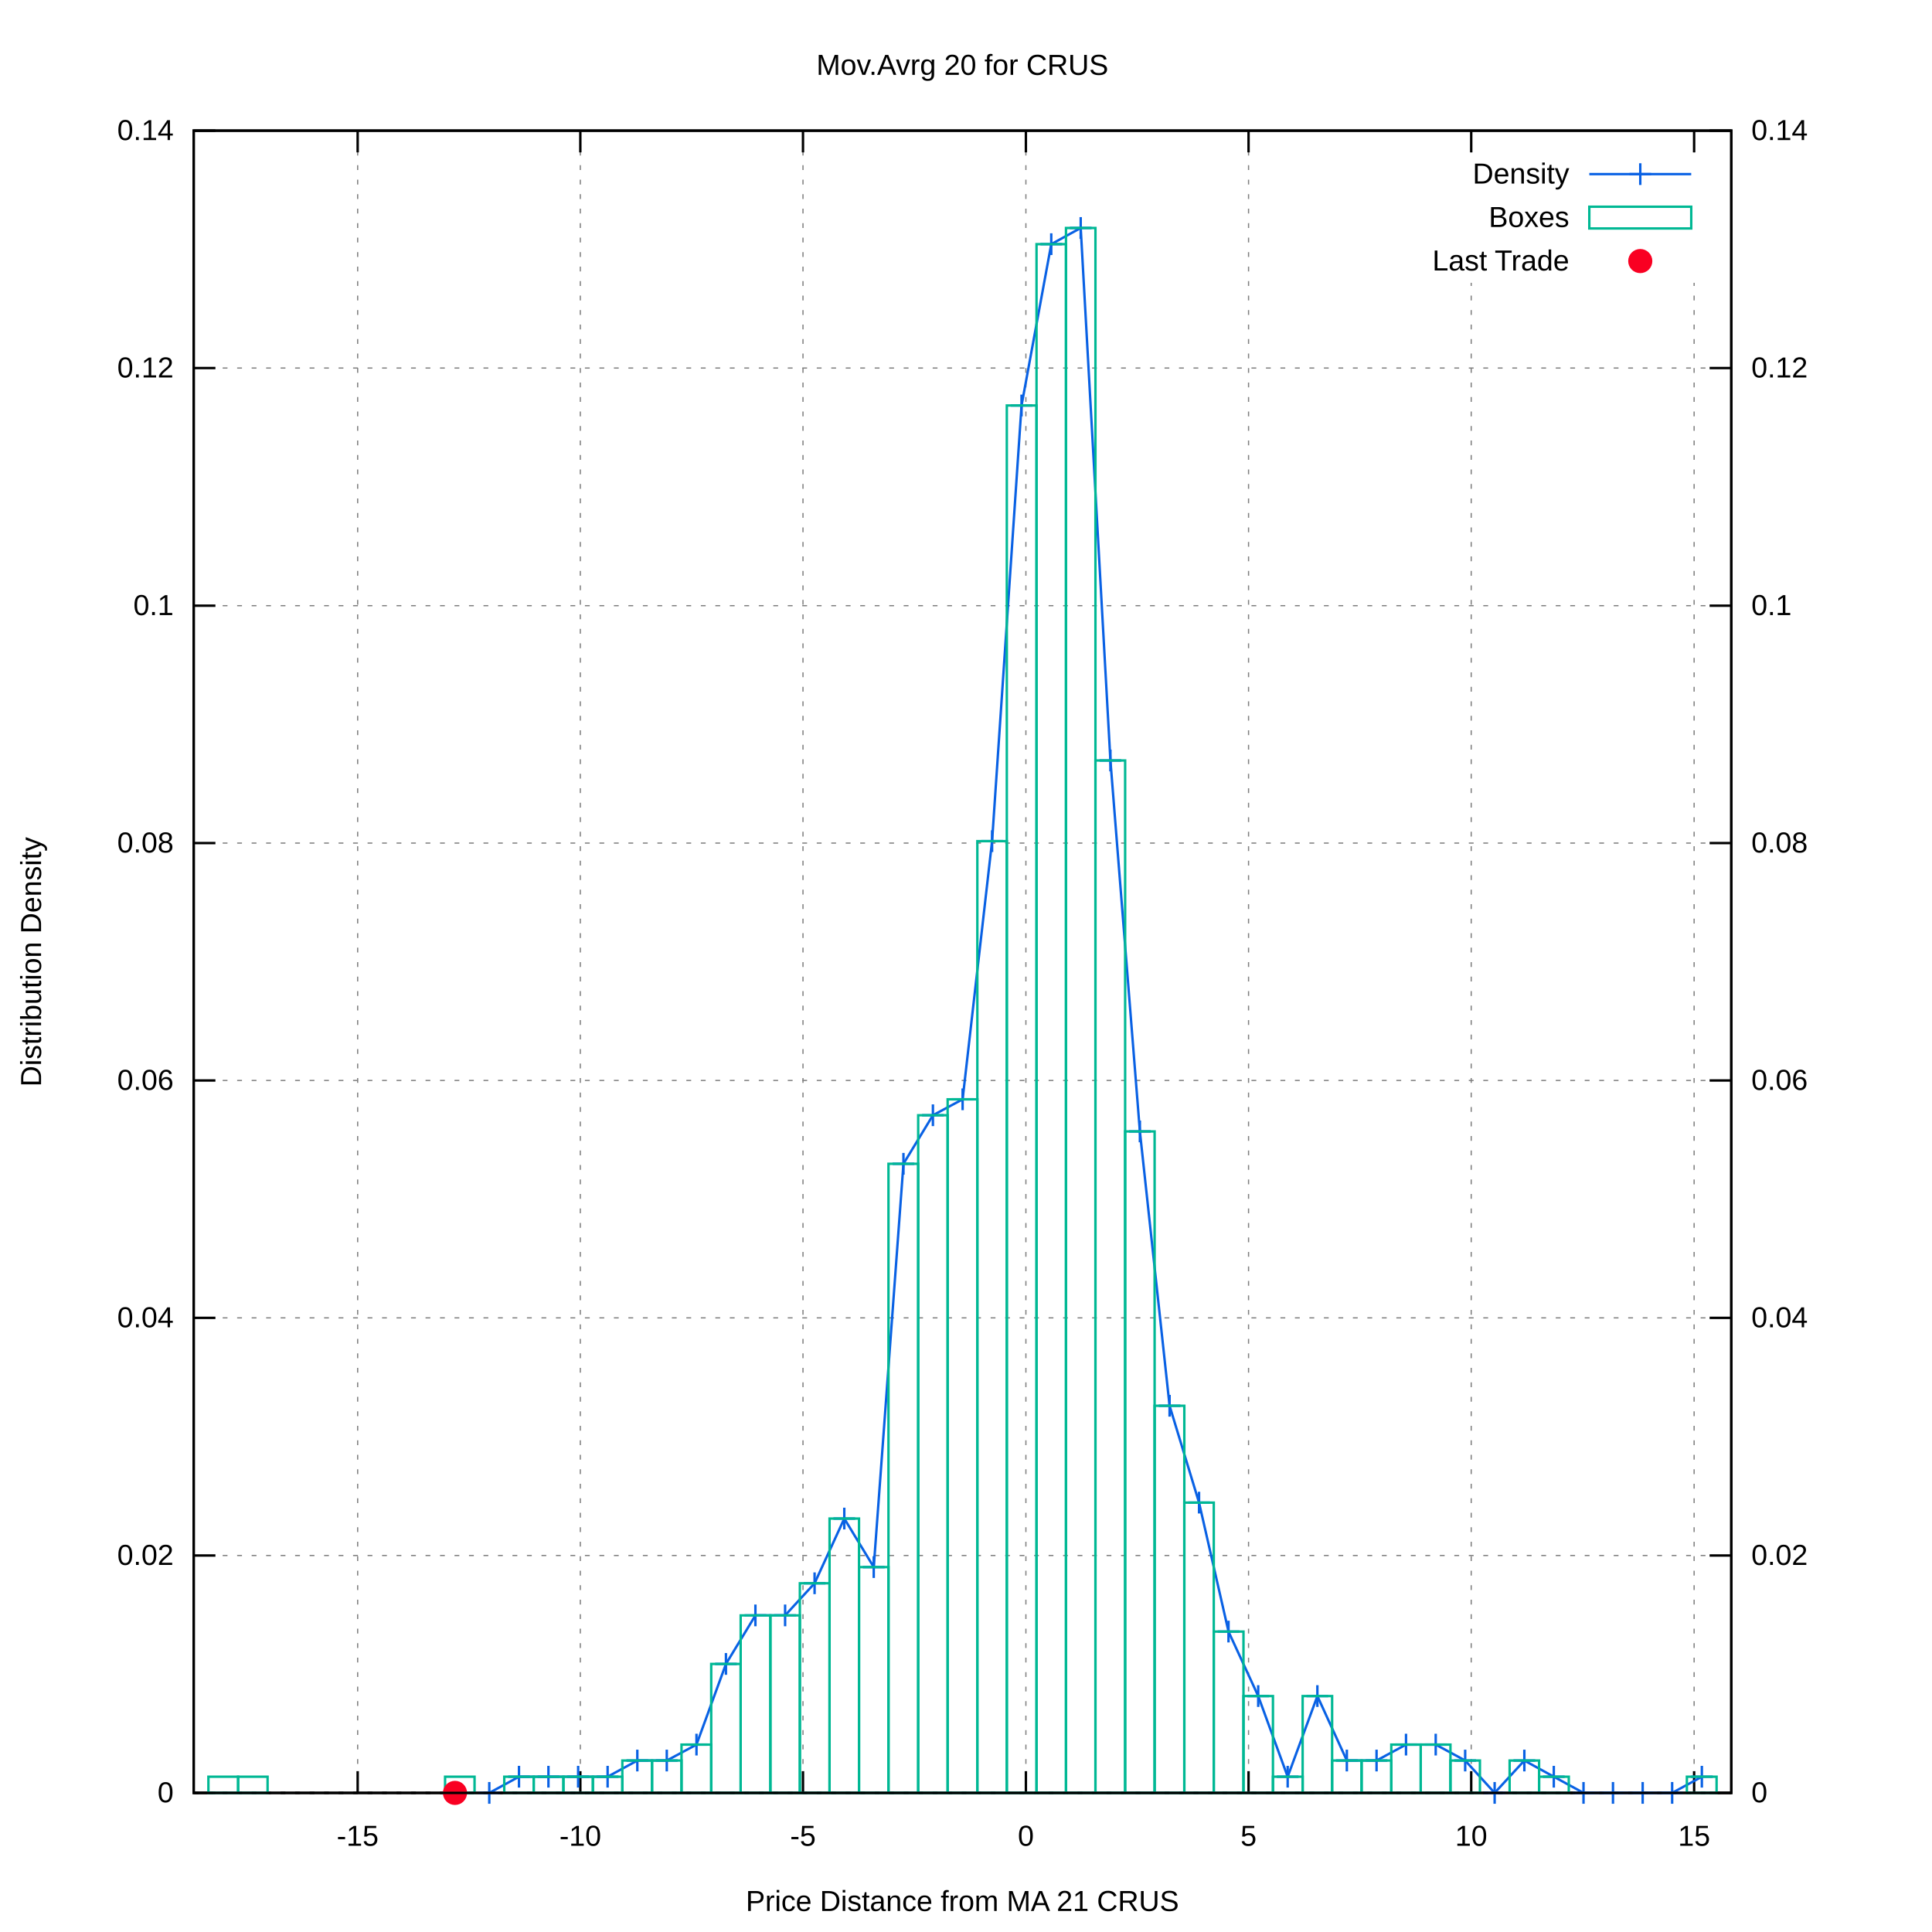
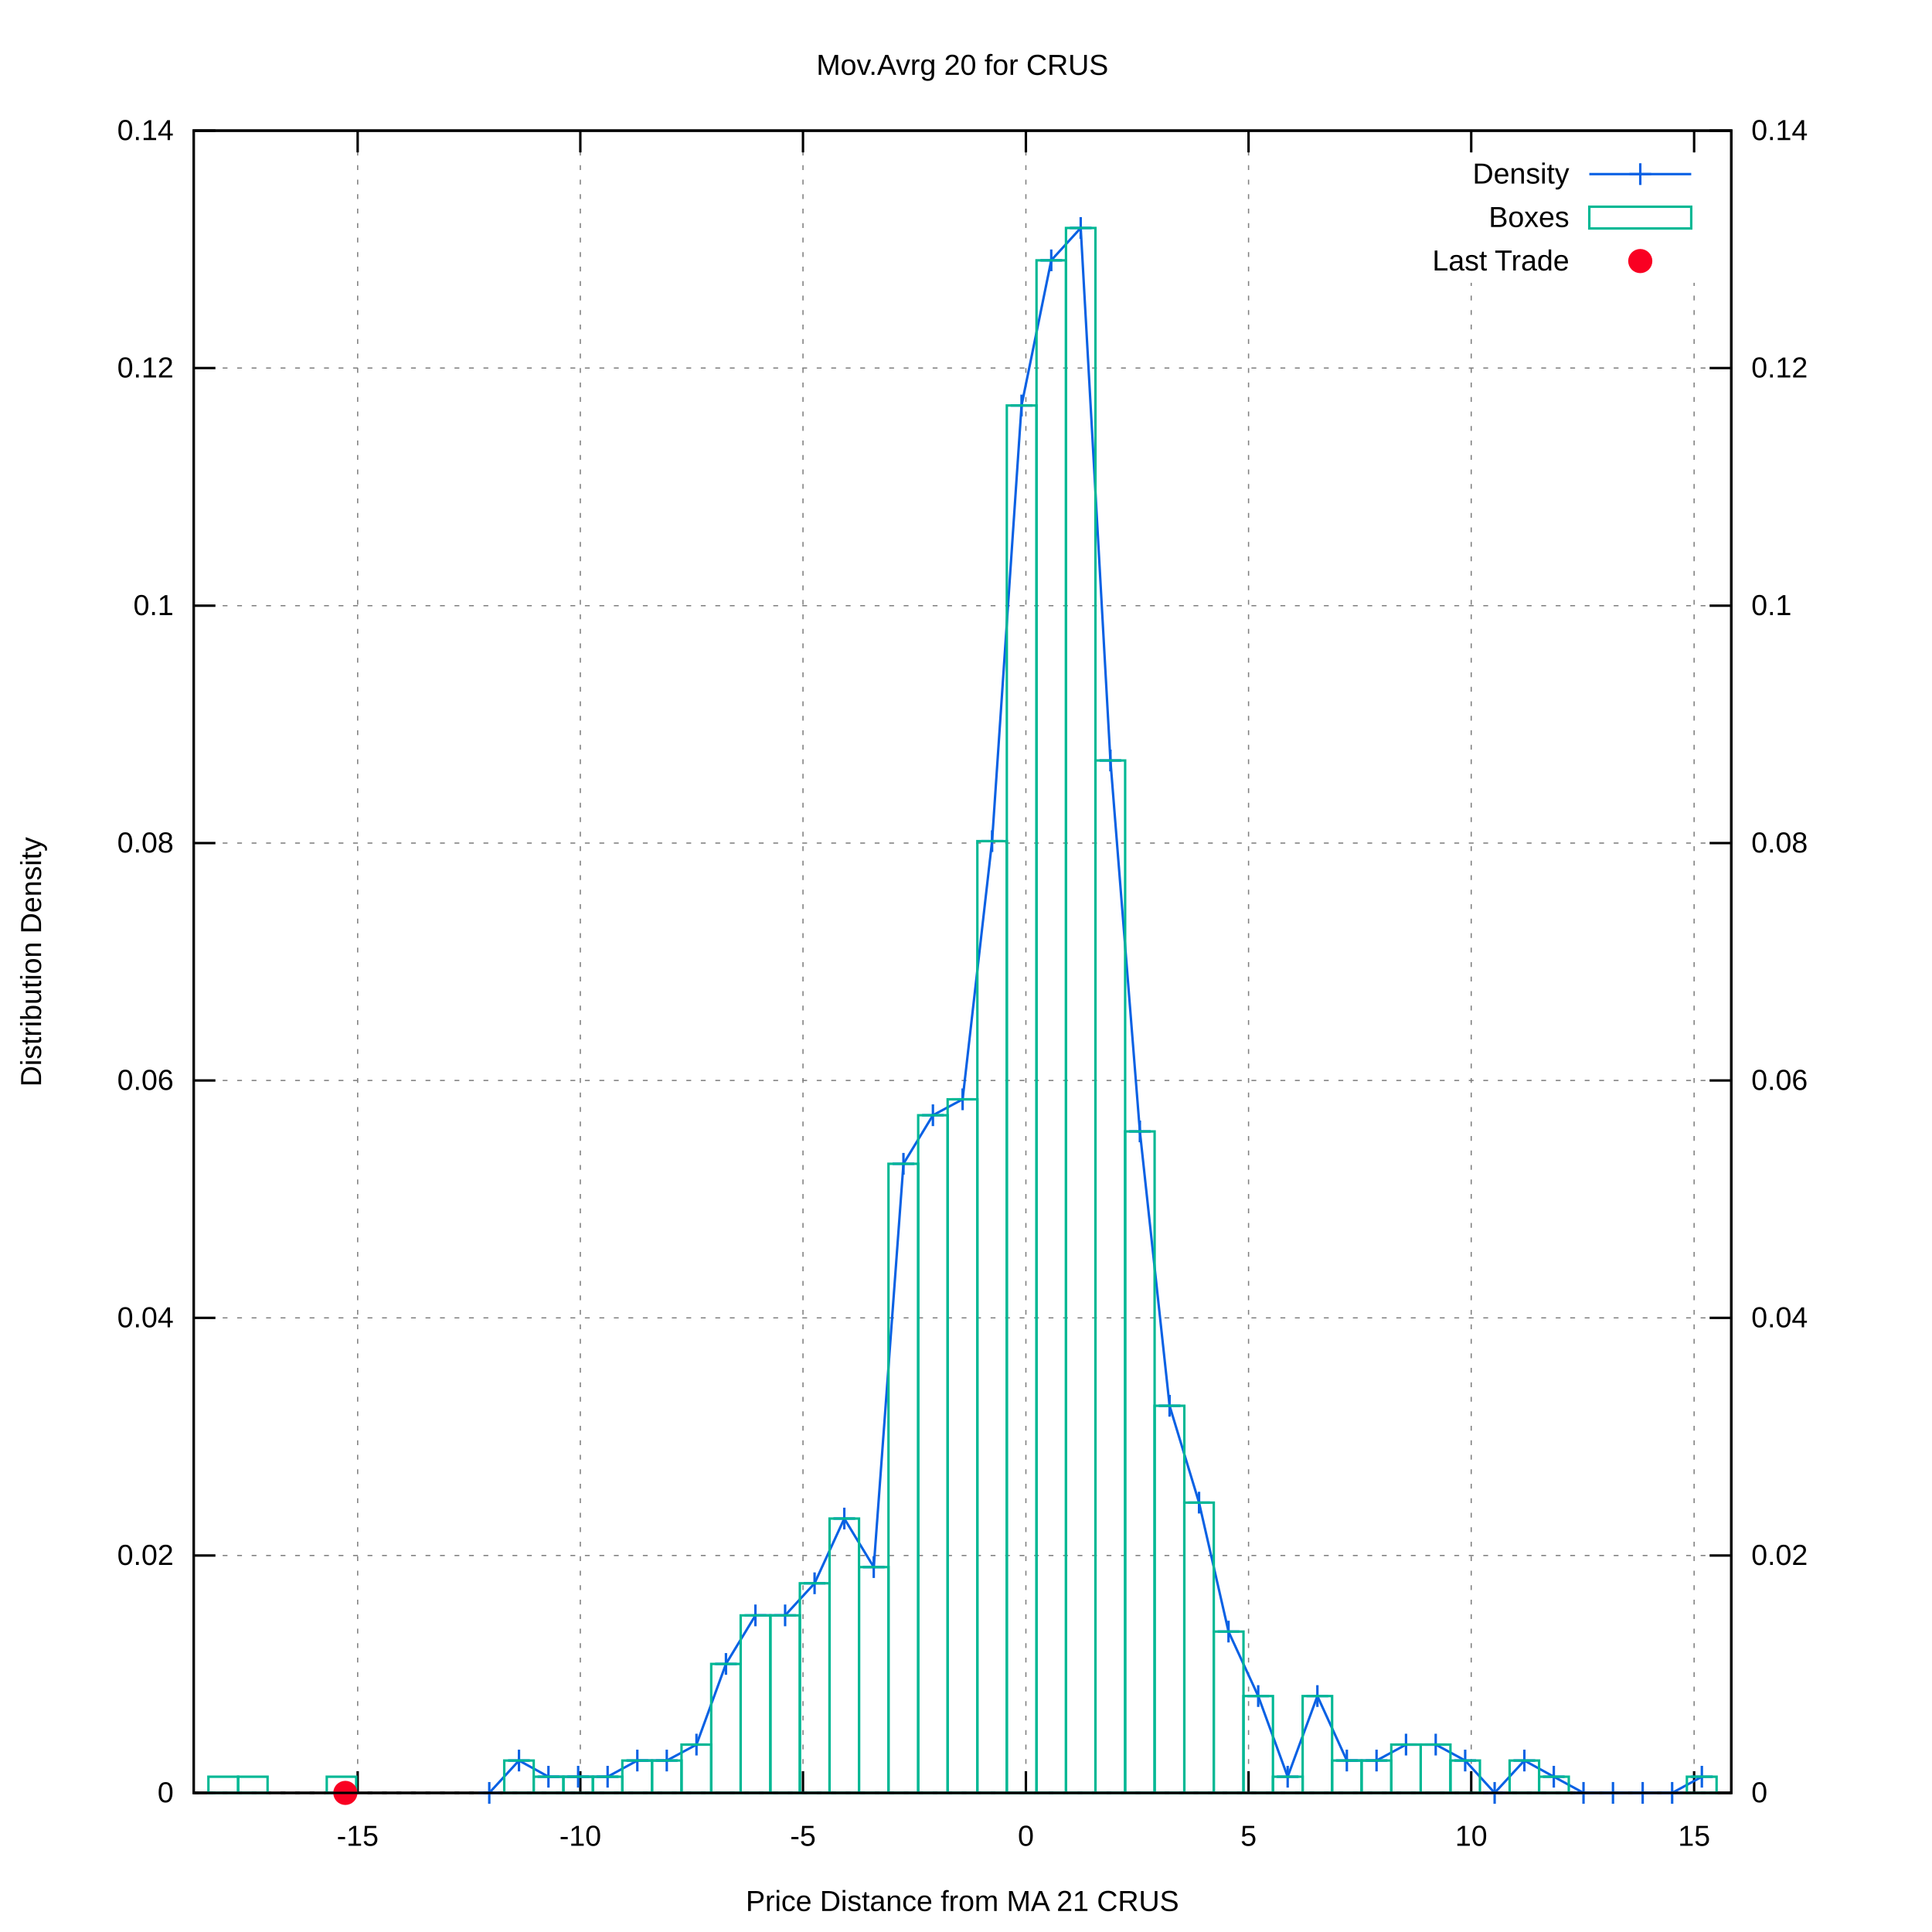
<svg xmlns="http://www.w3.org/2000/svg" xmlns:xlink="http://www.w3.org/1999/xlink" viewBox="0 0 800 800">
  <g id="gnuplot_canvas">
    <rect x="0" y="0" width="800" height="800" fill="#ffffff" />
    <defs>
      <circle id="gpDot" r="0.5" stroke-width="0.5" />
      <path id="gpPt0" stroke-width="0.222" stroke="currentColor" d="M-1,0 h2 M0,-1 v2" />
      <path id="gpPt1" stroke-width="0.222" stroke="currentColor" d="M-1,-1 L1,1 M1,-1 L-1,1" />
      <path id="gpPt2" stroke-width="0.222" stroke="currentColor" d="M-1,0 L1,0 M0,-1 L0,1 M-1,-1 L1,1 M-1,1 L1,-1" />
      <rect id="gpPt3" stroke-width="0.222" stroke="currentColor" x="-1" y="-1" width="2" height="2" />
      <rect id="gpPt4" stroke-width="0.222" stroke="currentColor" fill="currentColor" x="-1" y="-1" width="2" height="2" />
      <circle id="gpPt5" stroke-width="0.222" stroke="currentColor" cx="0" cy="0" r="1" />
      <use xlink:href="#gpPt5" id="gpPt6" fill="currentColor" stroke="none" />
      <path id="gpPt7" stroke-width="0.222" stroke="currentColor" d="M0,-1.33 L-1.33,0.67 L1.33,0.67 z" />
      <use xlink:href="#gpPt7" id="gpPt8" fill="currentColor" stroke="none" />
      <use xlink:href="#gpPt7" id="gpPt9" stroke="currentColor" transform="rotate(180)" />
      <use xlink:href="#gpPt9" id="gpPt10" fill="currentColor" stroke="none" />
      <use xlink:href="#gpPt3" id="gpPt11" stroke="currentColor" transform="rotate(45)" />
      <use xlink:href="#gpPt11" id="gpPt12" fill="currentColor" stroke="none" />
      <path id="gpPt13" stroke-width="0.222" stroke="currentColor" d="M0,1.330 L1.265,0.411 L0.782,-1.067 L-0.782,-1.076 L-1.265,0.411 z" />
      <use xlink:href="#gpPt13" id="gpPt14" fill="currentColor" stroke="none" />
      <filter id="textbox" filterUnits="objectBoundingBox" x="0" y="0" height="1" width="1">
        <feFlood flood-color="#FFFFFF" flood-opacity="1" result="bgnd" />
        <feComposite in="SourceGraphic" in2="bgnd" operator="atop" />
      </filter>
      <filter id="greybox" filterUnits="objectBoundingBox" x="0" y="0" height="1" width="1">
        <feFlood flood-color="lightgrey" flood-opacity="1" result="grey" />
        <feComposite in="SourceGraphic" in2="grey" operator="atop" />
      </filter>
    </defs>
    <g fill="none" color="#FFFFFF" stroke="black" stroke-width="1.00" stroke-linecap="butt" stroke-linejoin="miter">
</g>
    <g fill="none" color="black" stroke="currentColor" stroke-width="1.00" stroke-linecap="butt" stroke-linejoin="miter">
</g>
    <g fill="none" color="black" stroke="black" stroke-width="0.50" stroke-linecap="butt" stroke-linejoin="miter">
</g>
    <g fill="none" color="gray" stroke="currentColor" stroke-width="0.50" stroke-linecap="butt" stroke-linejoin="miter">
      <path stroke="gray" stroke-dasharray="2,4" class="gridline" d="M80.2,742.4 L716.9,742.4  " />
    </g>
    <g fill="none" color="gray" stroke="gray" stroke-width="1.00" stroke-linecap="butt" stroke-linejoin="miter">
</g>
    <g fill="none" color="black" stroke="currentColor" stroke-width="1.00" stroke-linecap="butt" stroke-linejoin="miter">
      <path stroke="black" d="M80.2,742.4 L89.2,742.4  " />
      <g transform="translate(71.9,746.3)" stroke="none" fill="black" font-family="arial" font-size="12.00" text-anchor="end">
        <text>
          <tspan font-family="arial"> 0</tspan>
        </text>
      </g>
    </g>
    <g fill="none" color="black" stroke="currentColor" stroke-width="1.00" stroke-linecap="butt" stroke-linejoin="miter">
</g>
    <g fill="none" color="black" stroke="black" stroke-width="0.50" stroke-linecap="butt" stroke-linejoin="miter">
</g>
    <g fill="none" color="gray" stroke="currentColor" stroke-width="0.50" stroke-linecap="butt" stroke-linejoin="miter">
      <path stroke="gray" stroke-dasharray="2,4" class="gridline" d="M80.2,644.1 L716.9,644.1  " />
    </g>
    <g fill="none" color="gray" stroke="gray" stroke-width="1.00" stroke-linecap="butt" stroke-linejoin="miter">
</g>
    <g fill="none" color="black" stroke="currentColor" stroke-width="1.00" stroke-linecap="butt" stroke-linejoin="miter">
      <path stroke="black" d="M80.2,644.1 L89.2,644.1  " />
      <g transform="translate(71.9,648.0)" stroke="none" fill="black" font-family="arial" font-size="12.00" text-anchor="end">
        <text>
          <tspan font-family="arial"> 0.02</tspan>
        </text>
      </g>
    </g>
    <g fill="none" color="black" stroke="currentColor" stroke-width="1.00" stroke-linecap="butt" stroke-linejoin="miter">
</g>
    <g fill="none" color="black" stroke="black" stroke-width="0.50" stroke-linecap="butt" stroke-linejoin="miter">
</g>
    <g fill="none" color="gray" stroke="currentColor" stroke-width="0.50" stroke-linecap="butt" stroke-linejoin="miter">
      <path stroke="gray" stroke-dasharray="2,4" class="gridline" d="M80.2,545.7 L716.9,545.7  " />
    </g>
    <g fill="none" color="gray" stroke="gray" stroke-width="1.00" stroke-linecap="butt" stroke-linejoin="miter">
</g>
    <g fill="none" color="black" stroke="currentColor" stroke-width="1.00" stroke-linecap="butt" stroke-linejoin="miter">
      <path stroke="black" d="M80.2,545.7 L89.2,545.7  " />
      <g transform="translate(71.9,549.6)" stroke="none" fill="black" font-family="arial" font-size="12.00" text-anchor="end">
        <text>
          <tspan font-family="arial"> 0.04</tspan>
        </text>
      </g>
    </g>
    <g fill="none" color="black" stroke="currentColor" stroke-width="1.00" stroke-linecap="butt" stroke-linejoin="miter">
</g>
    <g fill="none" color="black" stroke="black" stroke-width="0.50" stroke-linecap="butt" stroke-linejoin="miter">
</g>
    <g fill="none" color="gray" stroke="currentColor" stroke-width="0.50" stroke-linecap="butt" stroke-linejoin="miter">
      <path stroke="gray" stroke-dasharray="2,4" class="gridline" d="M80.2,447.4 L716.9,447.4  " />
    </g>
    <g fill="none" color="gray" stroke="gray" stroke-width="1.00" stroke-linecap="butt" stroke-linejoin="miter">
</g>
    <g fill="none" color="black" stroke="currentColor" stroke-width="1.00" stroke-linecap="butt" stroke-linejoin="miter">
      <path stroke="black" d="M80.2,447.4 L89.2,447.4  " />
      <g transform="translate(71.9,451.3)" stroke="none" fill="black" font-family="arial" font-size="12.00" text-anchor="end">
        <text>
          <tspan font-family="arial"> 0.06</tspan>
        </text>
      </g>
    </g>
    <g fill="none" color="black" stroke="currentColor" stroke-width="1.00" stroke-linecap="butt" stroke-linejoin="miter">
</g>
    <g fill="none" color="black" stroke="black" stroke-width="0.50" stroke-linecap="butt" stroke-linejoin="miter">
</g>
    <g fill="none" color="gray" stroke="currentColor" stroke-width="0.50" stroke-linecap="butt" stroke-linejoin="miter">
      <path stroke="gray" stroke-dasharray="2,4" class="gridline" d="M80.2,349.1 L716.9,349.1  " />
    </g>
    <g fill="none" color="gray" stroke="gray" stroke-width="1.00" stroke-linecap="butt" stroke-linejoin="miter">
</g>
    <g fill="none" color="black" stroke="currentColor" stroke-width="1.00" stroke-linecap="butt" stroke-linejoin="miter">
      <path stroke="black" d="M80.2,349.1 L89.2,349.1  " />
      <g transform="translate(71.9,353.0)" stroke="none" fill="black" font-family="arial" font-size="12.00" text-anchor="end">
        <text>
          <tspan font-family="arial"> 0.08</tspan>
        </text>
      </g>
    </g>
    <g fill="none" color="black" stroke="currentColor" stroke-width="1.00" stroke-linecap="butt" stroke-linejoin="miter">
</g>
    <g fill="none" color="black" stroke="black" stroke-width="0.50" stroke-linecap="butt" stroke-linejoin="miter">
</g>
    <g fill="none" color="gray" stroke="currentColor" stroke-width="0.50" stroke-linecap="butt" stroke-linejoin="miter">
      <path stroke="gray" stroke-dasharray="2,4" class="gridline" d="M80.2,250.8 L716.9,250.8  " />
    </g>
    <g fill="none" color="gray" stroke="gray" stroke-width="1.00" stroke-linecap="butt" stroke-linejoin="miter">
</g>
    <g fill="none" color="black" stroke="currentColor" stroke-width="1.00" stroke-linecap="butt" stroke-linejoin="miter">
      <path stroke="black" d="M80.2,250.8 L89.2,250.8  " />
      <g transform="translate(71.9,254.7)" stroke="none" fill="black" font-family="arial" font-size="12.00" text-anchor="end">
        <text>
          <tspan font-family="arial"> 0.1</tspan>
        </text>
      </g>
    </g>
    <g fill="none" color="black" stroke="currentColor" stroke-width="1.00" stroke-linecap="butt" stroke-linejoin="miter">
</g>
    <g fill="none" color="black" stroke="black" stroke-width="0.50" stroke-linecap="butt" stroke-linejoin="miter">
</g>
    <g fill="none" color="gray" stroke="currentColor" stroke-width="0.50" stroke-linecap="butt" stroke-linejoin="miter">
      <path stroke="gray" stroke-dasharray="2,4" class="gridline" d="M80.2,152.4 L716.9,152.4  " />
    </g>
    <g fill="none" color="gray" stroke="gray" stroke-width="1.00" stroke-linecap="butt" stroke-linejoin="miter">
</g>
    <g fill="none" color="black" stroke="currentColor" stroke-width="1.00" stroke-linecap="butt" stroke-linejoin="miter">
      <path stroke="black" d="M80.2,152.4 L89.2,152.4  " />
      <g transform="translate(71.9,156.3)" stroke="none" fill="black" font-family="arial" font-size="12.00" text-anchor="end">
        <text>
          <tspan font-family="arial"> 0.12</tspan>
        </text>
      </g>
    </g>
    <g fill="none" color="black" stroke="currentColor" stroke-width="1.00" stroke-linecap="butt" stroke-linejoin="miter">
</g>
    <g fill="none" color="black" stroke="black" stroke-width="0.50" stroke-linecap="butt" stroke-linejoin="miter">
</g>
    <g fill="none" color="gray" stroke="currentColor" stroke-width="0.50" stroke-linecap="butt" stroke-linejoin="miter">
      <path stroke="gray" stroke-dasharray="2,4" class="gridline" d="M80.2,54.1 L716.9,54.1  " />
    </g>
    <g fill="none" color="gray" stroke="gray" stroke-width="1.00" stroke-linecap="butt" stroke-linejoin="miter">
</g>
    <g fill="none" color="black" stroke="currentColor" stroke-width="1.00" stroke-linecap="butt" stroke-linejoin="miter">
      <path stroke="black" d="M80.2,54.1 L89.2,54.1  " />
      <g transform="translate(71.9,58.0)" stroke="none" fill="black" font-family="arial" font-size="12.00" text-anchor="end">
        <text>
          <tspan font-family="arial"> 0.14</tspan>
        </text>
      </g>
    </g>
    <g fill="none" color="black" stroke="currentColor" stroke-width="1.00" stroke-linecap="butt" stroke-linejoin="miter">
</g>
    <g fill="none" color="black" stroke="black" stroke-width="0.50" stroke-linecap="butt" stroke-linejoin="miter">
</g>
    <g fill="none" color="gray" stroke="currentColor" stroke-width="0.50" stroke-linecap="butt" stroke-linejoin="miter">
      <path stroke="gray" stroke-dasharray="2,4" class="gridline" d="M148.1,742.4 L148.1,54.1  " />
    </g>
    <g fill="none" color="gray" stroke="gray" stroke-width="1.00" stroke-linecap="butt" stroke-linejoin="miter">
</g>
    <g fill="none" color="black" stroke="currentColor" stroke-width="1.00" stroke-linecap="butt" stroke-linejoin="miter">
      <path stroke="black" d="M148.1,742.4 L148.1,733.4 M148.1,54.1 L148.1,63.1  " />
      <g transform="translate(148.1,764.3)" stroke="none" fill="black" font-family="arial" font-size="12.00" text-anchor="middle">
        <text>
          <tspan font-family="arial">-15</tspan>
        </text>
      </g>
    </g>
    <g fill="none" color="black" stroke="currentColor" stroke-width="1.00" stroke-linecap="butt" stroke-linejoin="miter">
</g>
    <g fill="none" color="black" stroke="black" stroke-width="0.50" stroke-linecap="butt" stroke-linejoin="miter">
</g>
    <g fill="none" color="gray" stroke="currentColor" stroke-width="0.50" stroke-linecap="butt" stroke-linejoin="miter">
      <path stroke="gray" stroke-dasharray="2,4" class="gridline" d="M240.3,742.4 L240.3,54.1  " />
    </g>
    <g fill="none" color="gray" stroke="gray" stroke-width="1.00" stroke-linecap="butt" stroke-linejoin="miter">
</g>
    <g fill="none" color="black" stroke="currentColor" stroke-width="1.00" stroke-linecap="butt" stroke-linejoin="miter">
      <path stroke="black" d="M240.3,742.4 L240.3,733.4 M240.3,54.1 L240.3,63.1  " />
      <g transform="translate(240.3,764.3)" stroke="none" fill="black" font-family="arial" font-size="12.00" text-anchor="middle">
        <text>
          <tspan font-family="arial">-10</tspan>
        </text>
      </g>
    </g>
    <g fill="none" color="black" stroke="currentColor" stroke-width="1.00" stroke-linecap="butt" stroke-linejoin="miter">
</g>
    <g fill="none" color="black" stroke="black" stroke-width="0.50" stroke-linecap="butt" stroke-linejoin="miter">
</g>
    <g fill="none" color="gray" stroke="currentColor" stroke-width="0.50" stroke-linecap="butt" stroke-linejoin="miter">
      <path stroke="gray" stroke-dasharray="2,4" class="gridline" d="M332.5,742.4 L332.5,54.1  " />
    </g>
    <g fill="none" color="gray" stroke="gray" stroke-width="1.00" stroke-linecap="butt" stroke-linejoin="miter">
</g>
    <g fill="none" color="black" stroke="currentColor" stroke-width="1.00" stroke-linecap="butt" stroke-linejoin="miter">
      <path stroke="black" d="M332.5,742.4 L332.5,733.4 M332.5,54.1 L332.5,63.1  " />
      <g transform="translate(332.5,764.3)" stroke="none" fill="black" font-family="arial" font-size="12.00" text-anchor="middle">
        <text>
          <tspan font-family="arial">-5</tspan>
        </text>
      </g>
    </g>
    <g fill="none" color="black" stroke="currentColor" stroke-width="1.00" stroke-linecap="butt" stroke-linejoin="miter">
</g>
    <g fill="none" color="black" stroke="black" stroke-width="0.50" stroke-linecap="butt" stroke-linejoin="miter">
</g>
    <g fill="none" color="gray" stroke="currentColor" stroke-width="0.50" stroke-linecap="butt" stroke-linejoin="miter">
      <path stroke="gray" stroke-dasharray="2,4" class="gridline" d="M424.8,742.4 L424.8,54.1  " />
    </g>
    <g fill="none" color="gray" stroke="gray" stroke-width="1.00" stroke-linecap="butt" stroke-linejoin="miter">
</g>
    <g fill="none" color="black" stroke="currentColor" stroke-width="1.00" stroke-linecap="butt" stroke-linejoin="miter">
      <path stroke="black" d="M424.8,742.4 L424.8,733.4 M424.8,54.1 L424.8,63.1  " />
      <g transform="translate(424.8,764.3)" stroke="none" fill="black" font-family="arial" font-size="12.00" text-anchor="middle">
        <text>
          <tspan font-family="arial"> 0</tspan>
        </text>
      </g>
    </g>
    <g fill="none" color="black" stroke="currentColor" stroke-width="1.00" stroke-linecap="butt" stroke-linejoin="miter">
</g>
    <g fill="none" color="black" stroke="black" stroke-width="0.50" stroke-linecap="butt" stroke-linejoin="miter">
</g>
    <g fill="none" color="gray" stroke="currentColor" stroke-width="0.50" stroke-linecap="butt" stroke-linejoin="miter">
      <path stroke="gray" stroke-dasharray="2,4" class="gridline" d="M517.0,742.4 L517.0,54.1  " />
    </g>
    <g fill="none" color="gray" stroke="gray" stroke-width="1.00" stroke-linecap="butt" stroke-linejoin="miter">
</g>
    <g fill="none" color="black" stroke="currentColor" stroke-width="1.00" stroke-linecap="butt" stroke-linejoin="miter">
      <path stroke="black" d="M517.0,742.4 L517.0,733.4 M517.0,54.1 L517.0,63.1  " />
      <g transform="translate(517.0,764.3)" stroke="none" fill="black" font-family="arial" font-size="12.00" text-anchor="middle">
        <text>
          <tspan font-family="arial"> 5</tspan>
        </text>
      </g>
    </g>
    <g fill="none" color="black" stroke="currentColor" stroke-width="1.00" stroke-linecap="butt" stroke-linejoin="miter">
</g>
    <g fill="none" color="black" stroke="black" stroke-width="0.50" stroke-linecap="butt" stroke-linejoin="miter">
</g>
    <g fill="none" color="gray" stroke="currentColor" stroke-width="0.50" stroke-linecap="butt" stroke-linejoin="miter">
      <path stroke="gray" stroke-dasharray="2,4" class="gridline" d="M609.2,742.4 L609.2,117.1 M609.2,63.1 L609.2,54.1  " />
    </g>
    <g fill="none" color="gray" stroke="gray" stroke-width="1.00" stroke-linecap="butt" stroke-linejoin="miter">
</g>
    <g fill="none" color="black" stroke="currentColor" stroke-width="1.00" stroke-linecap="butt" stroke-linejoin="miter">
      <path stroke="black" d="M609.2,742.4 L609.2,733.4 M609.2,54.1 L609.2,63.1  " />
      <g transform="translate(609.2,764.3)" stroke="none" fill="black" font-family="arial" font-size="12.00" text-anchor="middle">
        <text>
          <tspan font-family="arial"> 10</tspan>
        </text>
      </g>
    </g>
    <g fill="none" color="black" stroke="currentColor" stroke-width="1.00" stroke-linecap="butt" stroke-linejoin="miter">
</g>
    <g fill="none" color="black" stroke="black" stroke-width="0.50" stroke-linecap="butt" stroke-linejoin="miter">
</g>
    <g fill="none" color="gray" stroke="currentColor" stroke-width="0.50" stroke-linecap="butt" stroke-linejoin="miter">
      <path stroke="gray" stroke-dasharray="2,4" class="gridline" d="M701.5,742.4 L701.5,117.1 M701.5,63.1 L701.5,54.1  " />
    </g>
    <g fill="none" color="gray" stroke="gray" stroke-width="1.00" stroke-linecap="butt" stroke-linejoin="miter">
</g>
    <g fill="none" color="black" stroke="currentColor" stroke-width="1.00" stroke-linecap="butt" stroke-linejoin="miter">
      <path stroke="black" d="M701.5,742.4 L701.5,733.4 M701.5,54.1 L701.5,63.1  " />
      <g transform="translate(701.5,764.3)" stroke="none" fill="black" font-family="arial" font-size="12.00" text-anchor="middle">
        <text>
          <tspan font-family="arial"> 15</tspan>
        </text>
      </g>
    </g>
    <g fill="none" color="black" stroke="currentColor" stroke-width="1.00" stroke-linecap="butt" stroke-linejoin="miter">
      <path stroke="black" d="M716.9,742.4 L707.9,742.4  " />
      <g transform="translate(725.2,746.3)" stroke="none" fill="black" font-family="arial" font-size="12.00" text-anchor="start">
        <text>
          <tspan font-family="arial"> 0</tspan>
        </text>
      </g>
    </g>
    <g fill="none" color="black" stroke="currentColor" stroke-width="1.00" stroke-linecap="butt" stroke-linejoin="miter">
      <path stroke="black" d="M716.9,644.1 L707.9,644.1  " />
      <g transform="translate(725.2,648.0)" stroke="none" fill="black" font-family="arial" font-size="12.00" text-anchor="start">
        <text>
          <tspan font-family="arial"> 0.02</tspan>
        </text>
      </g>
    </g>
    <g fill="none" color="black" stroke="currentColor" stroke-width="1.00" stroke-linecap="butt" stroke-linejoin="miter">
      <path stroke="black" d="M716.9,545.7 L707.9,545.7  " />
      <g transform="translate(725.2,549.6)" stroke="none" fill="black" font-family="arial" font-size="12.00" text-anchor="start">
        <text>
          <tspan font-family="arial"> 0.04</tspan>
        </text>
      </g>
    </g>
    <g fill="none" color="black" stroke="currentColor" stroke-width="1.00" stroke-linecap="butt" stroke-linejoin="miter">
      <path stroke="black" d="M716.9,447.4 L707.9,447.4  " />
      <g transform="translate(725.2,451.3)" stroke="none" fill="black" font-family="arial" font-size="12.00" text-anchor="start">
        <text>
          <tspan font-family="arial"> 0.06</tspan>
        </text>
      </g>
    </g>
    <g fill="none" color="black" stroke="currentColor" stroke-width="1.00" stroke-linecap="butt" stroke-linejoin="miter">
      <path stroke="black" d="M716.9,349.1 L707.9,349.1  " />
      <g transform="translate(725.2,353.0)" stroke="none" fill="black" font-family="arial" font-size="12.00" text-anchor="start">
        <text>
          <tspan font-family="arial"> 0.08</tspan>
        </text>
      </g>
    </g>
    <g fill="none" color="black" stroke="currentColor" stroke-width="1.00" stroke-linecap="butt" stroke-linejoin="miter">
      <path stroke="black" d="M716.9,250.8 L707.9,250.8  " />
      <g transform="translate(725.2,254.7)" stroke="none" fill="black" font-family="arial" font-size="12.00" text-anchor="start">
        <text>
          <tspan font-family="arial"> 0.1</tspan>
        </text>
      </g>
    </g>
    <g fill="none" color="black" stroke="currentColor" stroke-width="1.00" stroke-linecap="butt" stroke-linejoin="miter">
      <path stroke="black" d="M716.9,152.4 L707.9,152.4  " />
      <g transform="translate(725.2,156.3)" stroke="none" fill="black" font-family="arial" font-size="12.00" text-anchor="start">
        <text>
          <tspan font-family="arial"> 0.12</tspan>
        </text>
      </g>
    </g>
    <g fill="none" color="black" stroke="currentColor" stroke-width="1.00" stroke-linecap="butt" stroke-linejoin="miter">
      <path stroke="black" d="M716.9,54.1 L707.9,54.1  " />
      <g transform="translate(725.2,58.0)" stroke="none" fill="black" font-family="arial" font-size="12.00" text-anchor="start">
        <text>
          <tspan font-family="arial"> 0.14</tspan>
        </text>
      </g>
    </g>
    <g fill="none" color="black" stroke="currentColor" stroke-width="1.00" stroke-linecap="butt" stroke-linejoin="miter">
</g>
    <g fill="none" color="gray" stroke="currentColor" stroke-width="1.00" stroke-linecap="butt" stroke-linejoin="miter">
      <path stroke="black" stroke-dasharray="2,4" d="M80.2,742.4 L716.9,742.4  " />
    </g>
    <g fill="none" color="black" stroke="currentColor" stroke-width="1.00" stroke-linecap="butt" stroke-linejoin="miter">
      <path stroke="black" d="M80.2,54.1 L80.2,742.4 L716.9,742.4 L716.9,54.1 L80.2,54.1 Z  " />
    </g>
    <g fill="none" color="black" stroke="currentColor" stroke-width="1.00" stroke-linecap="butt" stroke-linejoin="miter">
      <g transform="translate(17.0,398.3) rotate(270)" stroke="none" fill="black" font-family="arial" font-size="12.00" text-anchor="middle">
        <text>
          <tspan font-family="arial">Distribution Density</tspan>
        </text>
      </g>
    </g>
    <g fill="none" color="black" stroke="currentColor" stroke-width="1.00" stroke-linecap="butt" stroke-linejoin="miter">
      <g transform="translate(398.5,791.3)" stroke="none" fill="black" font-family="arial" font-size="12.00" text-anchor="middle">
        <text>
          <tspan font-family="arial">Price Distance from MA 21 CRUS</tspan>
        </text>
      </g>
    </g>
    <g fill="none" color="black" stroke="currentColor" stroke-width="1.00" stroke-linecap="butt" stroke-linejoin="miter">
      <g transform="translate(398.5,31.0)" stroke="none" fill="black" font-family="arial" font-size="12.00" text-anchor="middle">
        <text>
          <tspan font-family="arial">Mov.Avrg 20 for CRUS </tspan>
        </text>
      </g>
    </g>
    <g id="gnuplot_plot_1">
      <g fill="none" color="black" stroke="currentColor" stroke-width="1.00" stroke-linecap="butt" stroke-linejoin="miter">
        <g transform="translate(649.8,76.0)" stroke="none" fill="black" font-family="arial" font-size="12.00" text-anchor="end">
          <text>
            <tspan font-family="arial">Density</tspan>
          </text>
        </g>
      </g>
      <g fill="none" color="black" stroke="currentColor" stroke-width="1.00" stroke-linecap="butt" stroke-linejoin="miter">
-         <path stroke="rgb(  9,  97, 228)" d="M658.1,72.1 L700.3,72.1 M202.6,742.4 L214.9,735.7 L227.1,735.7 L239.4,735.7 L251.6,735.7 L263.9,729.0   L276.1,729.0 L288.4,722.4 L300.6,689.0 L312.8,668.9 L325.1,668.9 L337.3,655.6 L349.6,628.8 L361.8,648.9   L374.1,481.9 L386.3,461.8 L398.6,455.2 L410.8,348.3 L423.0,167.9 L435.3,101.1 L447.5,94.4 L459.8,314.9   L472.0,468.5 L484.3,582.1 L496.5,622.2 L508.7,675.6 L521.0,702.3 L533.2,735.7 L545.5,702.3 L557.7,729.0   L570.0,729.0 L582.2,722.4 L594.5,722.4 L606.7,729.0 L618.9,742.4 L631.2,729.0 L643.4,735.7 L655.7,742.4   L667.9,742.4 L680.2,742.4 L692.4,742.4 L704.7,735.7  " />
+         <path stroke="rgb(  9,  97, 228)" d="M658.1,72.1 L700.3,72.1 M202.6,742.4 L214.9,729.0 L227.1,735.7 L239.4,735.7 L251.6,735.7 L263.9,729.0   L276.1,729.0 L288.4,722.4 L300.6,689.0 L312.8,668.9 L325.1,668.9 L337.3,655.6 L349.6,628.8 L361.8,648.9   L374.1,481.9 L386.3,461.8 L398.6,455.2 L410.8,348.3 L423.0,167.9 L435.3,107.8 L447.5,94.4 L459.8,314.9   L472.0,468.5 L484.3,582.1 L496.5,622.2 L508.7,675.6 L521.0,702.3 L533.2,735.7 L545.5,702.3 L557.7,729.0   L570.0,729.0 L582.2,722.4 L594.5,722.4 L606.7,729.0 L618.9,742.4 L631.2,729.0 L643.4,735.7 L655.7,742.4   L667.9,742.4 L680.2,742.4 L692.4,742.4 L704.7,735.7  " />
        <use xlink:href="#gpPt0" transform="translate(202.6,742.4) scale(4.50)" color="rgb(  9,  97, 228)" />
-         <use xlink:href="#gpPt0" transform="translate(214.9,735.7) scale(4.50)" color="rgb(  9,  97, 228)" />
+         <use xlink:href="#gpPt0" transform="translate(214.9,729.0) scale(4.50)" color="rgb(  9,  97, 228)" />
        <use xlink:href="#gpPt0" transform="translate(227.1,735.7) scale(4.50)" color="rgb(  9,  97, 228)" />
        <use xlink:href="#gpPt0" transform="translate(239.4,735.7) scale(4.50)" color="rgb(  9,  97, 228)" />
        <use xlink:href="#gpPt0" transform="translate(251.6,735.7) scale(4.50)" color="rgb(  9,  97, 228)" />
        <use xlink:href="#gpPt0" transform="translate(263.9,729.0) scale(4.50)" color="rgb(  9,  97, 228)" />
        <use xlink:href="#gpPt0" transform="translate(276.1,729.0) scale(4.50)" color="rgb(  9,  97, 228)" />
        <use xlink:href="#gpPt0" transform="translate(288.4,722.4) scale(4.50)" color="rgb(  9,  97, 228)" />
        <use xlink:href="#gpPt0" transform="translate(300.6,689.0) scale(4.50)" color="rgb(  9,  97, 228)" />
        <use xlink:href="#gpPt0" transform="translate(312.8,668.9) scale(4.50)" color="rgb(  9,  97, 228)" />
        <use xlink:href="#gpPt0" transform="translate(325.1,668.9) scale(4.50)" color="rgb(  9,  97, 228)" />
        <use xlink:href="#gpPt0" transform="translate(337.3,655.6) scale(4.50)" color="rgb(  9,  97, 228)" />
        <use xlink:href="#gpPt0" transform="translate(349.6,628.8) scale(4.50)" color="rgb(  9,  97, 228)" />
        <use xlink:href="#gpPt0" transform="translate(361.8,648.9) scale(4.50)" color="rgb(  9,  97, 228)" />
        <use xlink:href="#gpPt0" transform="translate(374.1,481.9) scale(4.50)" color="rgb(  9,  97, 228)" />
        <use xlink:href="#gpPt0" transform="translate(386.3,461.8) scale(4.50)" color="rgb(  9,  97, 228)" />
        <use xlink:href="#gpPt0" transform="translate(398.6,455.2) scale(4.50)" color="rgb(  9,  97, 228)" />
        <use xlink:href="#gpPt0" transform="translate(410.8,348.3) scale(4.50)" color="rgb(  9,  97, 228)" />
        <use xlink:href="#gpPt0" transform="translate(423.0,167.9) scale(4.50)" color="rgb(  9,  97, 228)" />
-         <use xlink:href="#gpPt0" transform="translate(435.3,101.1) scale(4.50)" color="rgb(  9,  97, 228)" />
+         <use xlink:href="#gpPt0" transform="translate(435.3,107.8) scale(4.50)" color="rgb(  9,  97, 228)" />
        <use xlink:href="#gpPt0" transform="translate(447.5,94.4) scale(4.50)" color="rgb(  9,  97, 228)" />
        <use xlink:href="#gpPt0" transform="translate(459.8,314.9) scale(4.50)" color="rgb(  9,  97, 228)" />
        <use xlink:href="#gpPt0" transform="translate(472.0,468.5) scale(4.50)" color="rgb(  9,  97, 228)" />
        <use xlink:href="#gpPt0" transform="translate(484.3,582.1) scale(4.50)" color="rgb(  9,  97, 228)" />
        <use xlink:href="#gpPt0" transform="translate(496.5,622.2) scale(4.50)" color="rgb(  9,  97, 228)" />
        <use xlink:href="#gpPt0" transform="translate(508.7,675.6) scale(4.50)" color="rgb(  9,  97, 228)" />
        <use xlink:href="#gpPt0" transform="translate(521.0,702.3) scale(4.50)" color="rgb(  9,  97, 228)" />
        <use xlink:href="#gpPt0" transform="translate(533.2,735.7) scale(4.50)" color="rgb(  9,  97, 228)" />
        <use xlink:href="#gpPt0" transform="translate(545.5,702.3) scale(4.50)" color="rgb(  9,  97, 228)" />
        <use xlink:href="#gpPt0" transform="translate(557.7,729.0) scale(4.50)" color="rgb(  9,  97, 228)" />
        <use xlink:href="#gpPt0" transform="translate(570.0,729.0) scale(4.50)" color="rgb(  9,  97, 228)" />
        <use xlink:href="#gpPt0" transform="translate(582.2,722.4) scale(4.50)" color="rgb(  9,  97, 228)" />
        <use xlink:href="#gpPt0" transform="translate(594.5,722.4) scale(4.50)" color="rgb(  9,  97, 228)" />
        <use xlink:href="#gpPt0" transform="translate(606.7,729.0) scale(4.50)" color="rgb(  9,  97, 228)" />
        <use xlink:href="#gpPt0" transform="translate(618.9,742.4) scale(4.50)" color="rgb(  9,  97, 228)" />
        <use xlink:href="#gpPt0" transform="translate(631.2,729.0) scale(4.50)" color="rgb(  9,  97, 228)" />
        <use xlink:href="#gpPt0" transform="translate(643.4,735.7) scale(4.50)" color="rgb(  9,  97, 228)" />
        <use xlink:href="#gpPt0" transform="translate(655.7,742.4) scale(4.50)" color="rgb(  9,  97, 228)" />
        <use xlink:href="#gpPt0" transform="translate(667.9,742.4) scale(4.50)" color="rgb(  9,  97, 228)" />
        <use xlink:href="#gpPt0" transform="translate(680.2,742.4) scale(4.50)" color="rgb(  9,  97, 228)" />
        <use xlink:href="#gpPt0" transform="translate(692.4,742.4) scale(4.50)" color="rgb(  9,  97, 228)" />
        <use xlink:href="#gpPt0" transform="translate(704.7,735.7) scale(4.50)" color="rgb(  9,  97, 228)" />
        <use xlink:href="#gpPt0" transform="translate(679.2,72.1) scale(4.50)" color="rgb(  9,  97, 228)" />
      </g>
    </g>
    <g id="gnuplot_plot_2">
      <g fill="none" color="black" stroke="currentColor" stroke-width="1.00" stroke-linecap="butt" stroke-linejoin="miter">
        <g transform="translate(649.8,94.0)" stroke="none" fill="black" font-family="arial" font-size="12.00" text-anchor="end">
          <text>
            <tspan font-family="arial">Boxes</tspan>
          </text>
        </g>
      </g>
      <g fill="none" color="black" stroke="currentColor" stroke-width="1.00" stroke-linecap="butt" stroke-linejoin="miter">
        <path stroke="rgb(  0, 184, 148)" d="M658.1,94.6 L700.3,94.6 L700.3,85.6 L658.1,85.6 L658.1,94.6 Z  " />
        <path stroke="rgb(  0, 184, 148)" d="M86.3,742.4 L86.3,735.7 L98.6,735.7 L98.6,742.4 L86.3,742.4 Z  " />
        <path stroke="rgb(  0, 184, 148)" d="M98.6,742.4 L98.6,735.7 L110.8,735.7 L110.8,742.4 L98.6,742.4 Z  " />
-         <path stroke="rgb(  0, 184, 148)" d="M184.3,742.4 L184.3,735.7 L196.5,735.7 L196.5,742.4 L184.3,742.4 Z  " />
-         <path stroke="rgb(  0, 184, 148)" d="M208.8,742.4 L208.8,735.7 L221.0,735.7 L221.0,742.4 L208.8,742.4 Z  " />
+         <path stroke="rgb(  0, 184, 148)" d="M135.3,742.4 L135.3,735.7 L147.5,735.7 L147.5,742.4 L135.3,742.4 Z  " />
+         <path stroke="rgb(  0, 184, 148)" d="M208.8,742.4 L208.8,729.0 L221.0,729.0 L221.0,742.4 L208.8,742.4 Z  " />
        <path stroke="rgb(  0, 184, 148)" d="M221.0,742.4 L221.0,735.7 L233.3,735.7 L233.3,742.4 L221.0,742.4 Z  " />
        <path stroke="rgb(  0, 184, 148)" d="M233.3,742.4 L233.3,735.7 L245.5,735.7 L245.5,742.4 L233.3,742.4 Z  " />
        <path stroke="rgb(  0, 184, 148)" d="M245.5,742.4 L245.5,735.7 L257.7,735.7 L257.7,742.4 L245.5,742.4 Z  " />
        <path stroke="rgb(  0, 184, 148)" d="M257.7,742.4 L257.7,729.0 L270.0,729.0 L270.0,742.4 L257.7,742.4 Z  " />
        <path stroke="rgb(  0, 184, 148)" d="M270.0,742.4 L270.0,729.0 L282.2,729.0 L282.2,742.4 L270.0,742.4 Z  " />
        <path stroke="rgb(  0, 184, 148)" d="M282.2,742.4 L282.2,722.4 L294.5,722.4 L294.5,742.4 L282.2,742.4 Z  " />
        <path stroke="rgb(  0, 184, 148)" d="M294.5,742.4 L294.5,689.0 L306.7,689.0 L306.7,742.4 L294.5,742.4 Z  " />
        <path stroke="rgb(  0, 184, 148)" d="M306.7,742.4 L306.7,668.9 L319.0,668.9 L319.0,742.4 L306.7,742.4 Z  " />
        <path stroke="rgb(  0, 184, 148)" d="M319.0,742.4 L319.0,668.9 L331.2,668.9 L331.2,742.4 L319.0,742.4 Z  " />
        <path stroke="rgb(  0, 184, 148)" d="M331.2,742.4 L331.2,655.6 L343.5,655.6 L343.5,742.4 L331.2,742.4 Z  " />
        <path stroke="rgb(  0, 184, 148)" d="M343.5,742.4 L343.5,628.8 L355.7,628.8 L355.7,742.4 L343.5,742.4 Z  " />
        <path stroke="rgb(  0, 184, 148)" d="M355.7,742.4 L355.7,648.9 L367.9,648.9 L367.9,742.4 L355.7,742.4 Z  " />
        <path stroke="rgb(  0, 184, 148)" d="M367.9,742.4 L367.9,481.9 L380.2,481.9 L380.2,742.4 L367.9,742.4 Z  " />
        <path stroke="rgb(  0, 184, 148)" d="M380.2,742.4 L380.2,461.8 L392.4,461.8 L392.4,742.4 L380.2,742.4 Z  " />
        <path stroke="rgb(  0, 184, 148)" d="M392.4,742.4 L392.4,455.2 L404.7,455.2 L404.7,742.4 L392.4,742.4 Z  " />
        <path stroke="rgb(  0, 184, 148)" d="M404.7,742.4 L404.7,348.3 L416.9,348.3 L416.9,742.4 L404.7,742.4 Z  " />
        <path stroke="rgb(  0, 184, 148)" d="M416.9,742.4 L416.9,167.9 L429.2,167.9 L429.2,742.4 L416.9,742.4 Z  " />
-         <path stroke="rgb(  0, 184, 148)" d="M429.2,742.4 L429.2,101.1 L441.4,101.1 L441.4,742.4 L429.2,742.4 Z  " />
+         <path stroke="rgb(  0, 184, 148)" d="M429.2,742.4 L429.2,107.8 L441.4,107.8 L441.4,742.4 L429.2,742.4 Z  " />
        <path stroke="rgb(  0, 184, 148)" d="M441.4,742.4 L441.4,94.4 L453.6,94.4 L453.6,742.4 L441.4,742.4 Z  " />
        <path stroke="rgb(  0, 184, 148)" d="M453.6,742.4 L453.6,314.9 L465.9,314.9 L465.9,742.4 L453.6,742.4 Z  " />
        <path stroke="rgb(  0, 184, 148)" d="M465.9,742.4 L465.9,468.5 L478.1,468.5 L478.1,742.4 L465.9,742.4 Z  " />
        <path stroke="rgb(  0, 184, 148)" d="M478.1,742.4 L478.1,582.1 L490.4,582.1 L490.4,742.4 L478.1,742.4 Z  " />
        <path stroke="rgb(  0, 184, 148)" d="M490.4,742.4 L490.4,622.2 L502.6,622.2 L502.6,742.4 L490.4,742.4 Z  " />
        <path stroke="rgb(  0, 184, 148)" d="M502.6,742.4 L502.6,675.6 L514.9,675.6 L514.9,742.4 L502.6,742.4 Z  " />
        <path stroke="rgb(  0, 184, 148)" d="M514.9,742.4 L514.9,702.3 L527.1,702.3 L527.1,742.4 L514.9,742.4 Z  " />
        <path stroke="rgb(  0, 184, 148)" d="M527.1,742.4 L527.1,735.7 L539.4,735.7 L539.4,742.4 L527.1,742.4 Z  " />
        <path stroke="rgb(  0, 184, 148)" d="M539.4,742.4 L539.4,702.3 L551.6,702.3 L551.6,742.4 L539.4,742.4 Z  " />
        <path stroke="rgb(  0, 184, 148)" d="M551.6,742.4 L551.6,729.0 L563.8,729.0 L563.8,742.4 L551.6,742.4 Z  " />
        <path stroke="rgb(  0, 184, 148)" d="M563.8,742.4 L563.8,729.0 L576.1,729.0 L576.1,742.4 L563.8,742.4 Z  " />
        <path stroke="rgb(  0, 184, 148)" d="M576.1,742.4 L576.1,722.4 L588.3,722.4 L588.3,742.4 L576.1,742.4 Z  " />
        <path stroke="rgb(  0, 184, 148)" d="M588.3,742.4 L588.3,722.4 L600.6,722.4 L600.6,742.4 L588.3,742.4 Z  " />
        <path stroke="rgb(  0, 184, 148)" d="M600.6,742.4 L600.6,729.0 L612.8,729.0 L612.8,742.4 L600.6,742.4 Z  " />
        <path stroke="rgb(  0, 184, 148)" d="M625.1,742.4 L625.1,729.0 L637.3,729.0 L637.3,742.4 L625.1,742.4 Z  " />
        <path stroke="rgb(  0, 184, 148)" d="M637.3,742.4 L637.3,735.7 L649.6,735.7 L649.6,742.4 L637.3,742.4 Z  " />
        <path stroke="rgb(  0, 184, 148)" d="M698.5,742.4 L698.5,735.7 L710.8,735.7 L710.8,742.4 L698.5,742.4 Z  " />
      </g>
    </g>
    <g id="gnuplot_plot_3">
      <g fill="none" color="black" stroke="currentColor" stroke-width="1.00" stroke-linecap="butt" stroke-linejoin="miter">
        <g transform="translate(649.8,112.0)" stroke="none" fill="black" font-family="arial" font-size="12.00" text-anchor="end">
          <text>
            <tspan font-family="arial">Last Trade</tspan>
          </text>
        </g>
      </g>
      <g fill="none" color="black" stroke="currentColor" stroke-width="1.00" stroke-linecap="butt" stroke-linejoin="miter">
-         <use xlink:href="#gpPt6" transform="translate(188.4,742.4) scale(4.50)" color="rgb(249,   0,  34)" />
+         <use xlink:href="#gpPt6" transform="translate(143.0,742.4) scale(4.50)" color="rgb(249,   0,  34)" />
        <use xlink:href="#gpPt6" transform="translate(679.2,108.1) scale(4.50)" color="rgb(249,   0,  34)" />
      </g>
    </g>
    <g fill="none" color="#FFFFFF" stroke="rgb(249,   0,  34)" stroke-width="2.00" stroke-linecap="butt" stroke-linejoin="miter">
</g>
    <g fill="none" color="black" stroke="currentColor" stroke-width="2.00" stroke-linecap="butt" stroke-linejoin="miter">
</g>
    <g fill="none" color="black" stroke="black" stroke-width="1.00" stroke-linecap="butt" stroke-linejoin="miter">
</g>
    <g fill="none" color="black" stroke="currentColor" stroke-width="1.00" stroke-linecap="butt" stroke-linejoin="miter">
      <path stroke="black" d="M80.2,54.1 L80.2,742.4 L716.9,742.4 L716.9,54.1 L80.2,54.1 Z  " />
    </g>
    <g fill="none" color="black" stroke="currentColor" stroke-width="1.00" stroke-linecap="butt" stroke-linejoin="miter">
</g>
  </g>
</svg>
